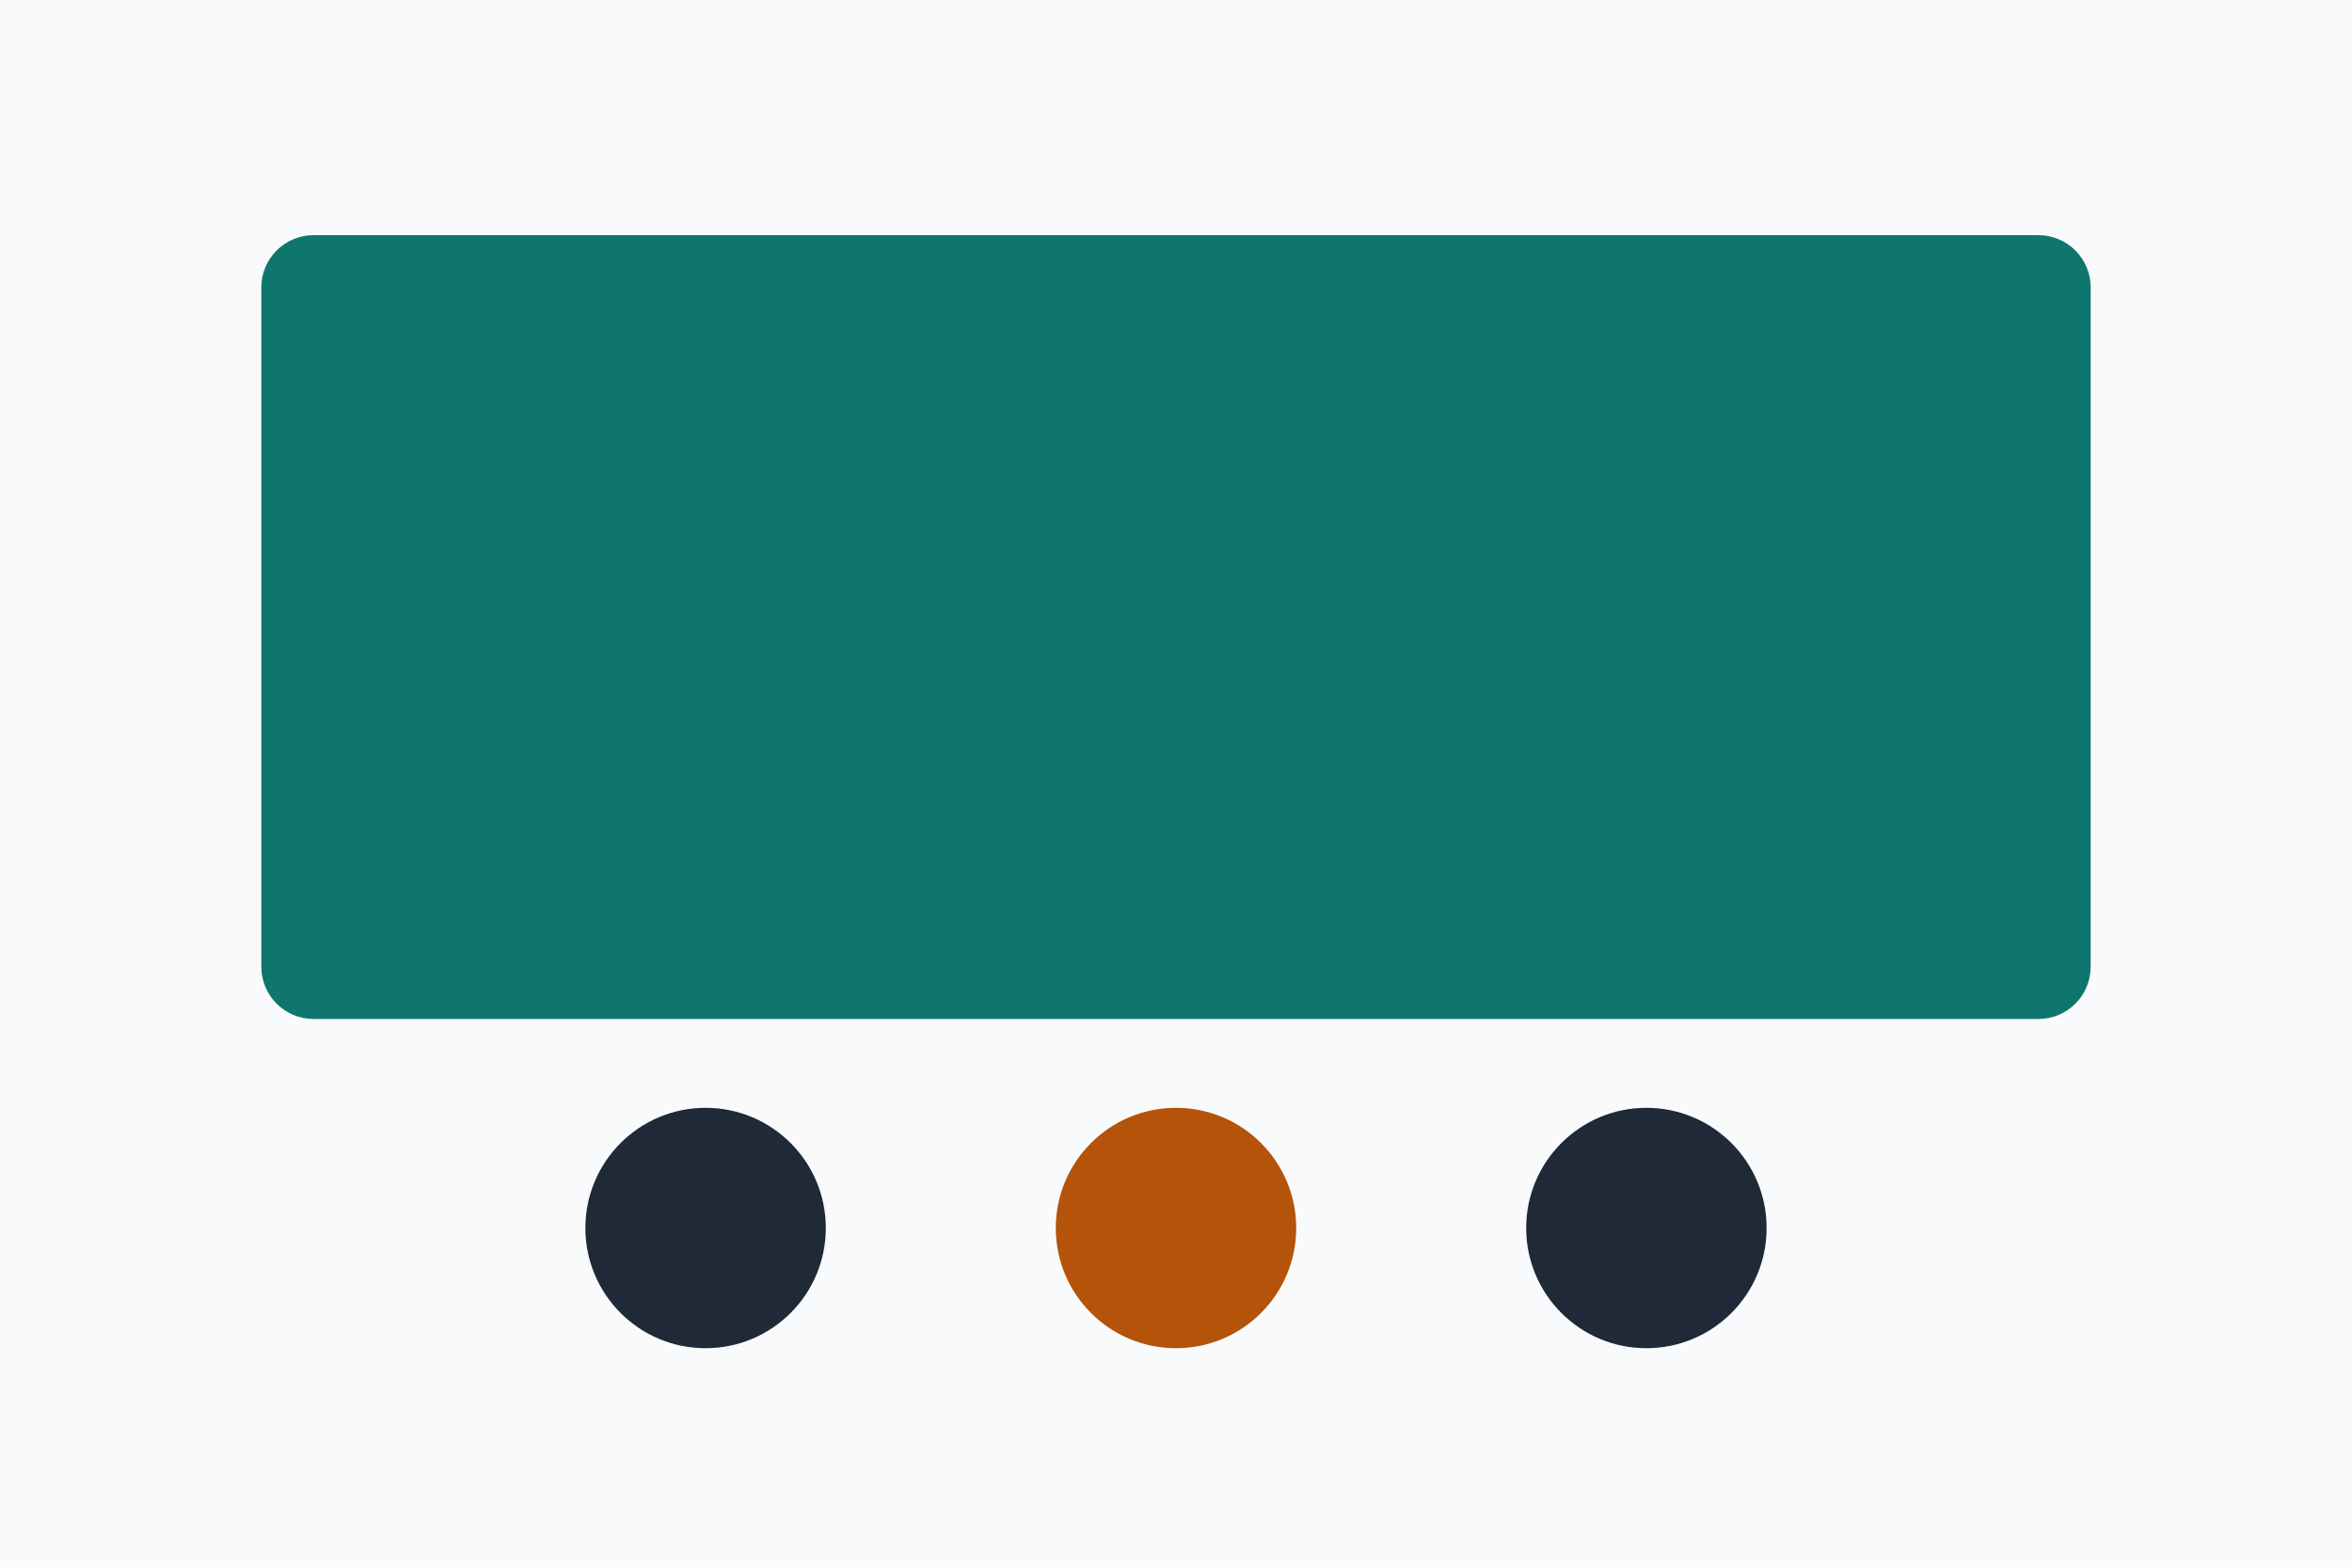
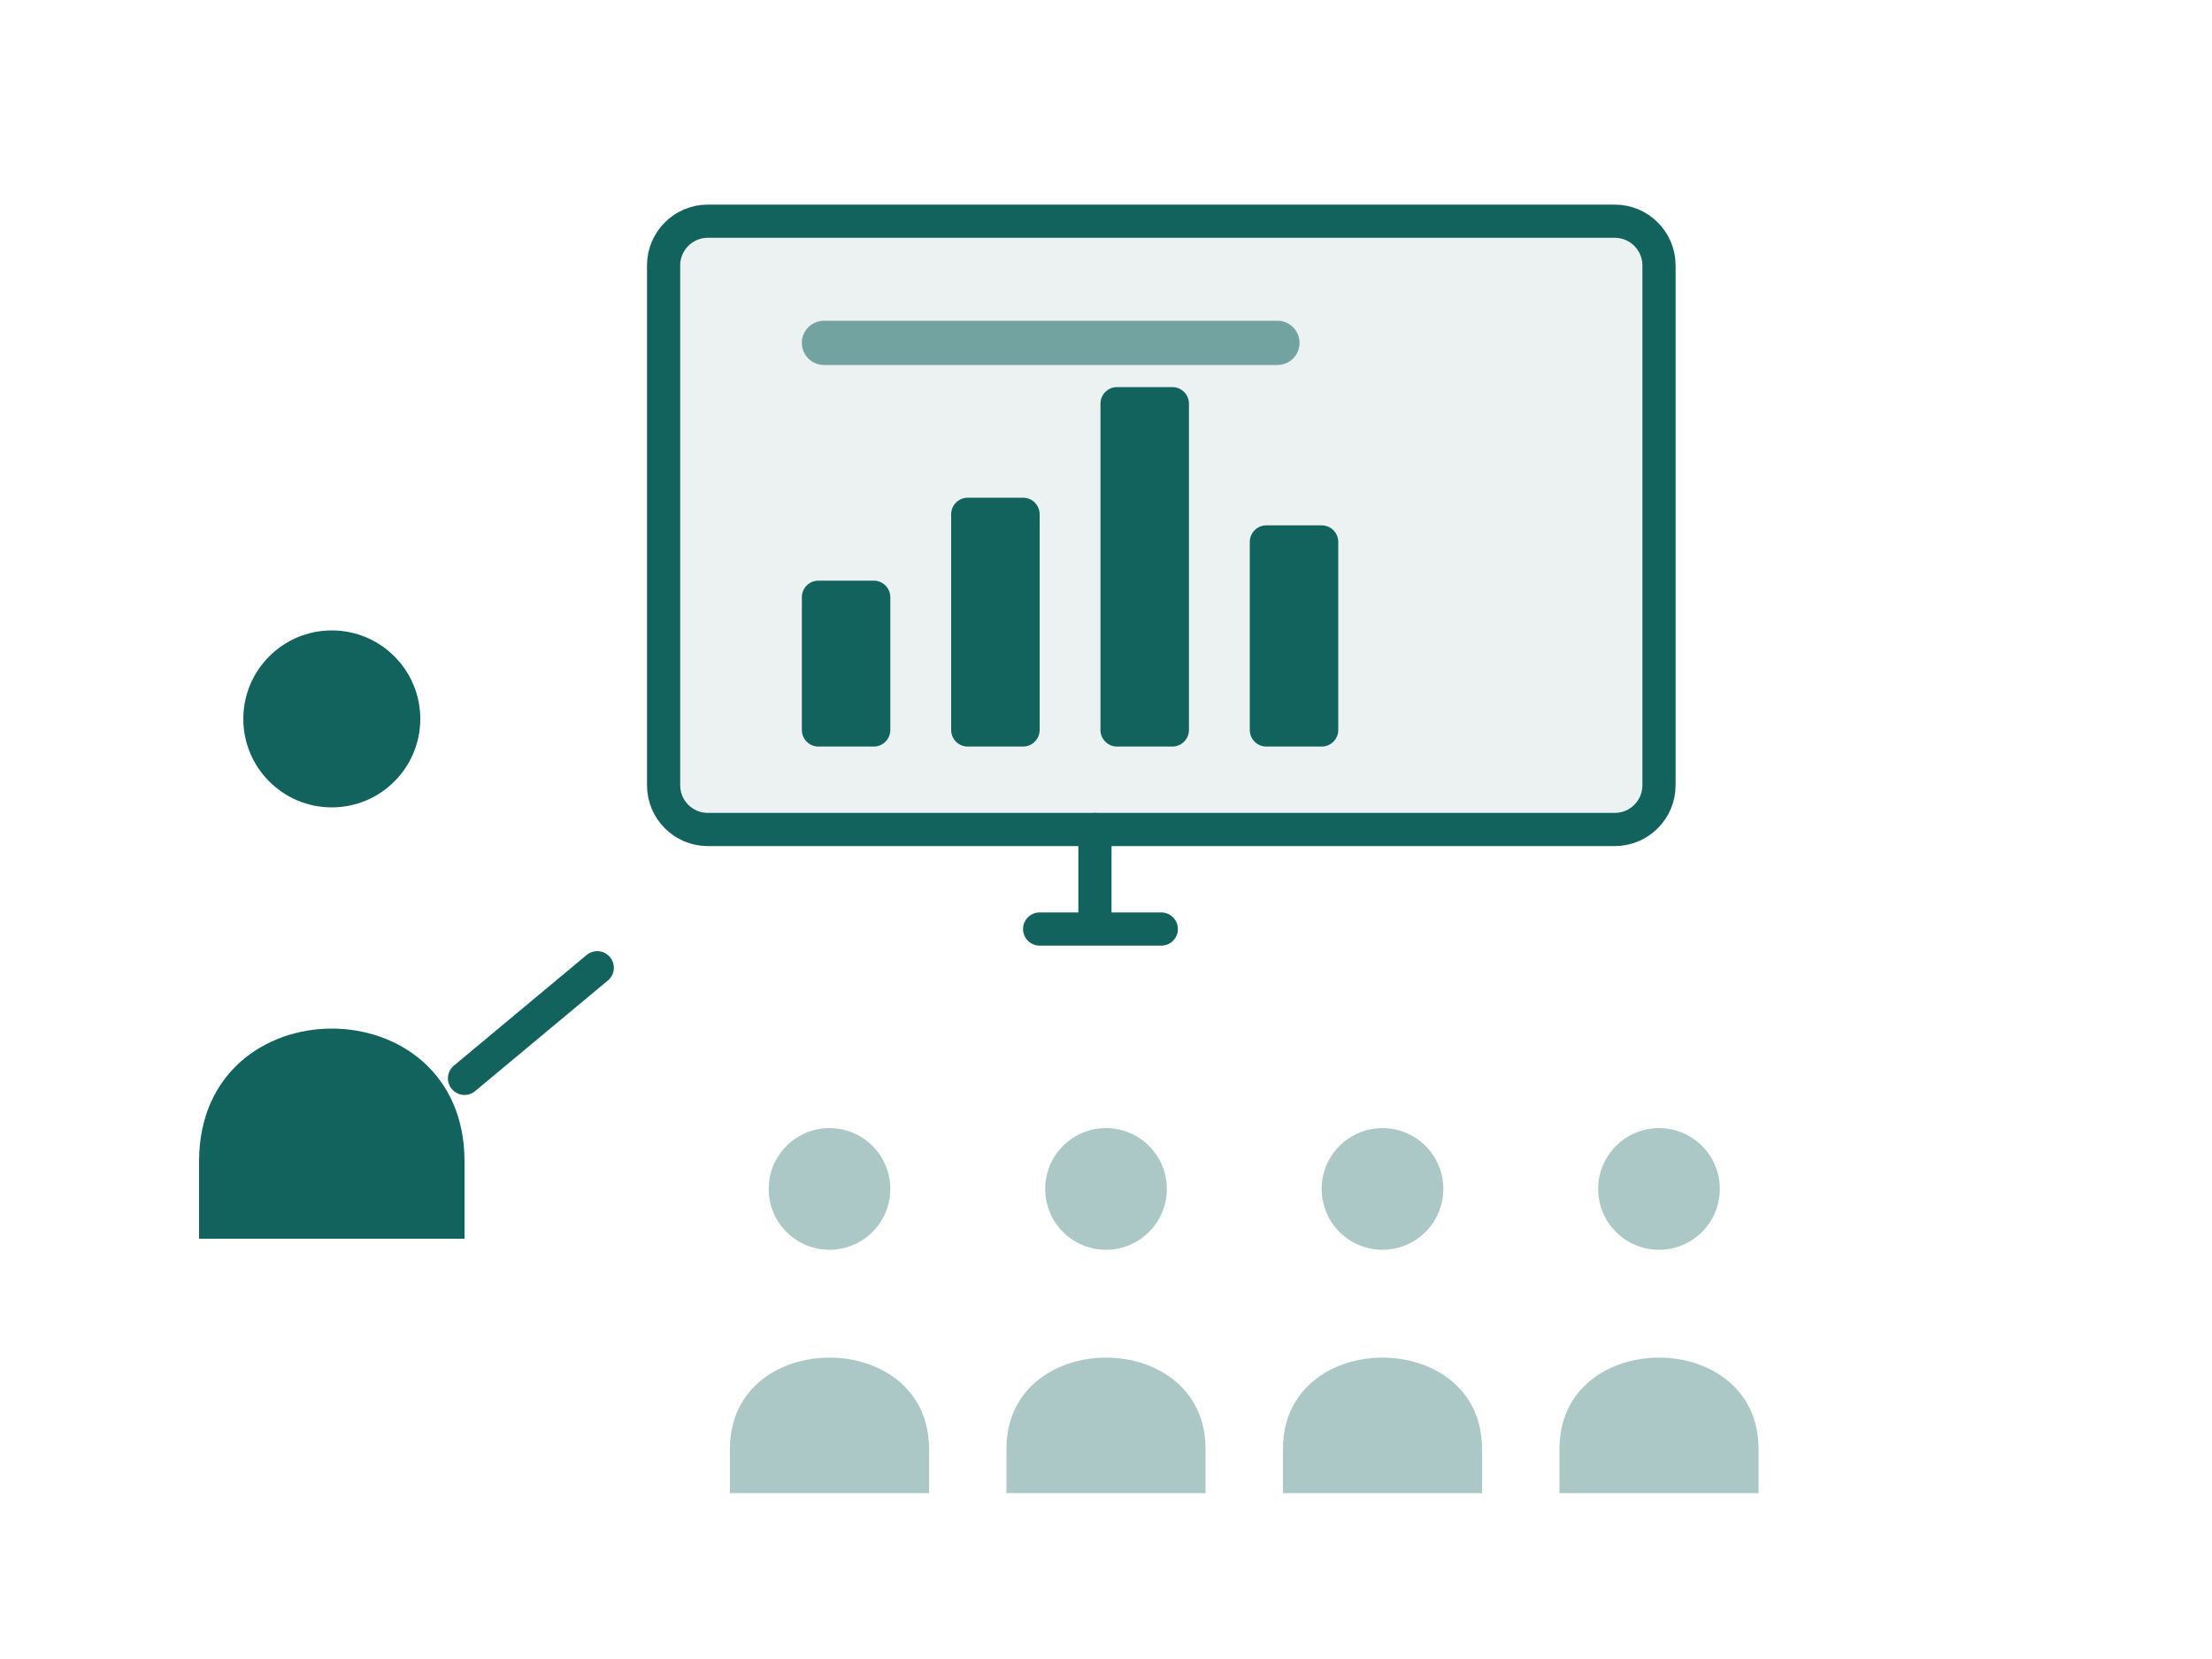
- <svg xmlns="http://www.w3.org/2000/svg" width="900" height="600" viewBox="0 0 900 600">
-   <rect width="900" height="600" fill="#f8fafc" />
-   <rect x="100" y="90" width="700" height="300" rx="20" fill="#0f766e" />
-   <circle cx="270" cy="470" r="46" fill="#1f2937" />
-   <circle cx="450" cy="470" r="46" fill="#b45309" />
-   <circle cx="630" cy="470" r="46" fill="#1f2937" />
+ <svg xmlns="http://www.w3.org/2000/svg" viewBox="0 0 400 300" fill="none">
+   <rect x="120" y="40" width="180" height="110" rx="8" fill="none" stroke="#12635d" stroke-width="6" />
+   <rect x="120" y="40" width="180" height="110" rx="8" fill="#12635d" fill-opacity="0.08" />
+   <rect x="145" y="105" width="16" height="30" rx="3" fill="#12635d" />
+   <rect x="172" y="90" width="16" height="45" rx="3" fill="#12635d" />
+   <rect x="199" y="70" width="16" height="65" rx="3" fill="#12635d" />
+   <rect x="226" y="95" width="16" height="40" rx="3" fill="#12635d" />
+   <rect x="145" y="58" width="90" height="8" rx="4" fill="#12635d" fill-opacity="0.55" />
+   <path d="M198 150 L198 168 M210 168 L188 168" stroke="#12635d" stroke-width="6" stroke-linecap="round" />
+   <circle cx="60" cy="130" r="16" fill="#12635d" />
+   <path d="M36 210 C36 178 84 178 84 210 L84 224 L36 224 Z" fill="#12635d" />
+   <path d="M84 195 L108 175" stroke="#12635d" stroke-width="6" stroke-linecap="round" />
+   <g fill="#12635d" fill-opacity="0.35">
+     <circle cx="150" cy="215" r="11" />
+     <path d="M132 262 C132 240 168 240 168 262 L168 270 L132 270 Z" />
+     <circle cx="200" cy="215" r="11" />
+     <path d="M182 262 C182 240 218 240 218 262 L218 270 L182 270 Z" />
+     <circle cx="250" cy="215" r="11" />
+     <path d="M232 262 C232 240 268 240 268 262 L268 270 L232 270 Z" />
+     <circle cx="300" cy="215" r="11" />
+     <path d="M282 262 C282 240 318 240 318 262 L318 270 L282 270 Z" />
+   </g>
</svg>
